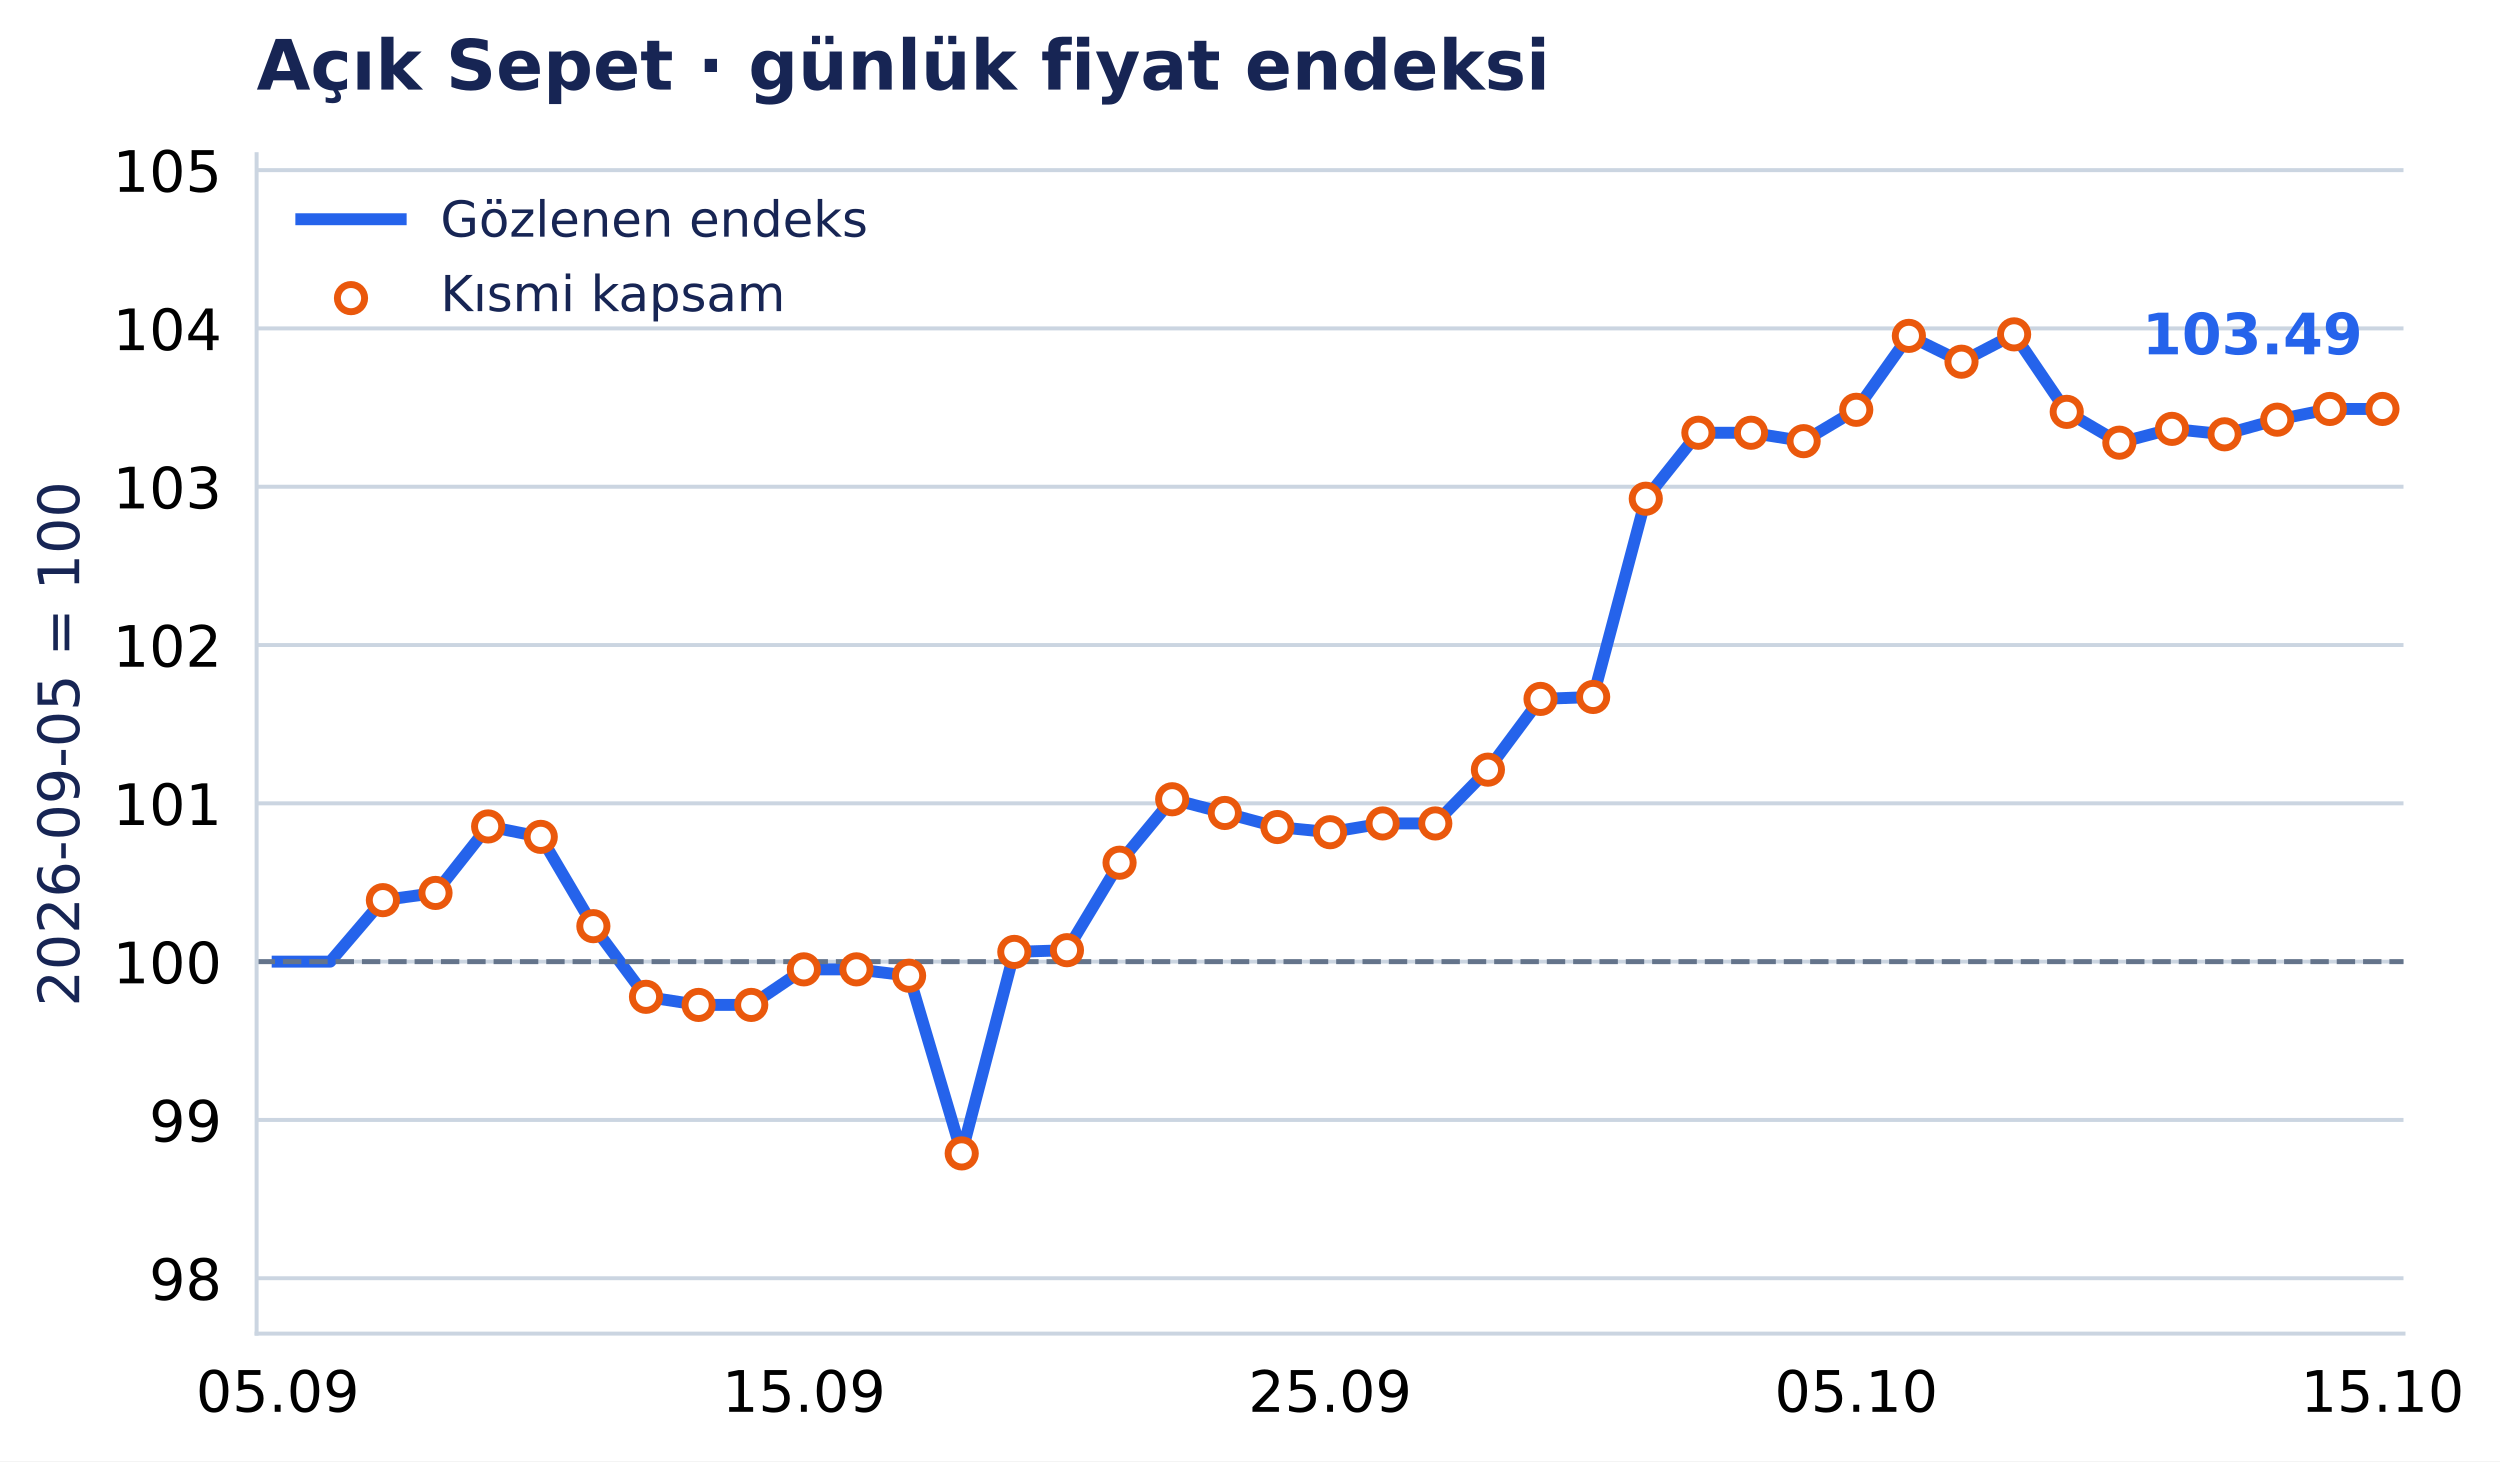
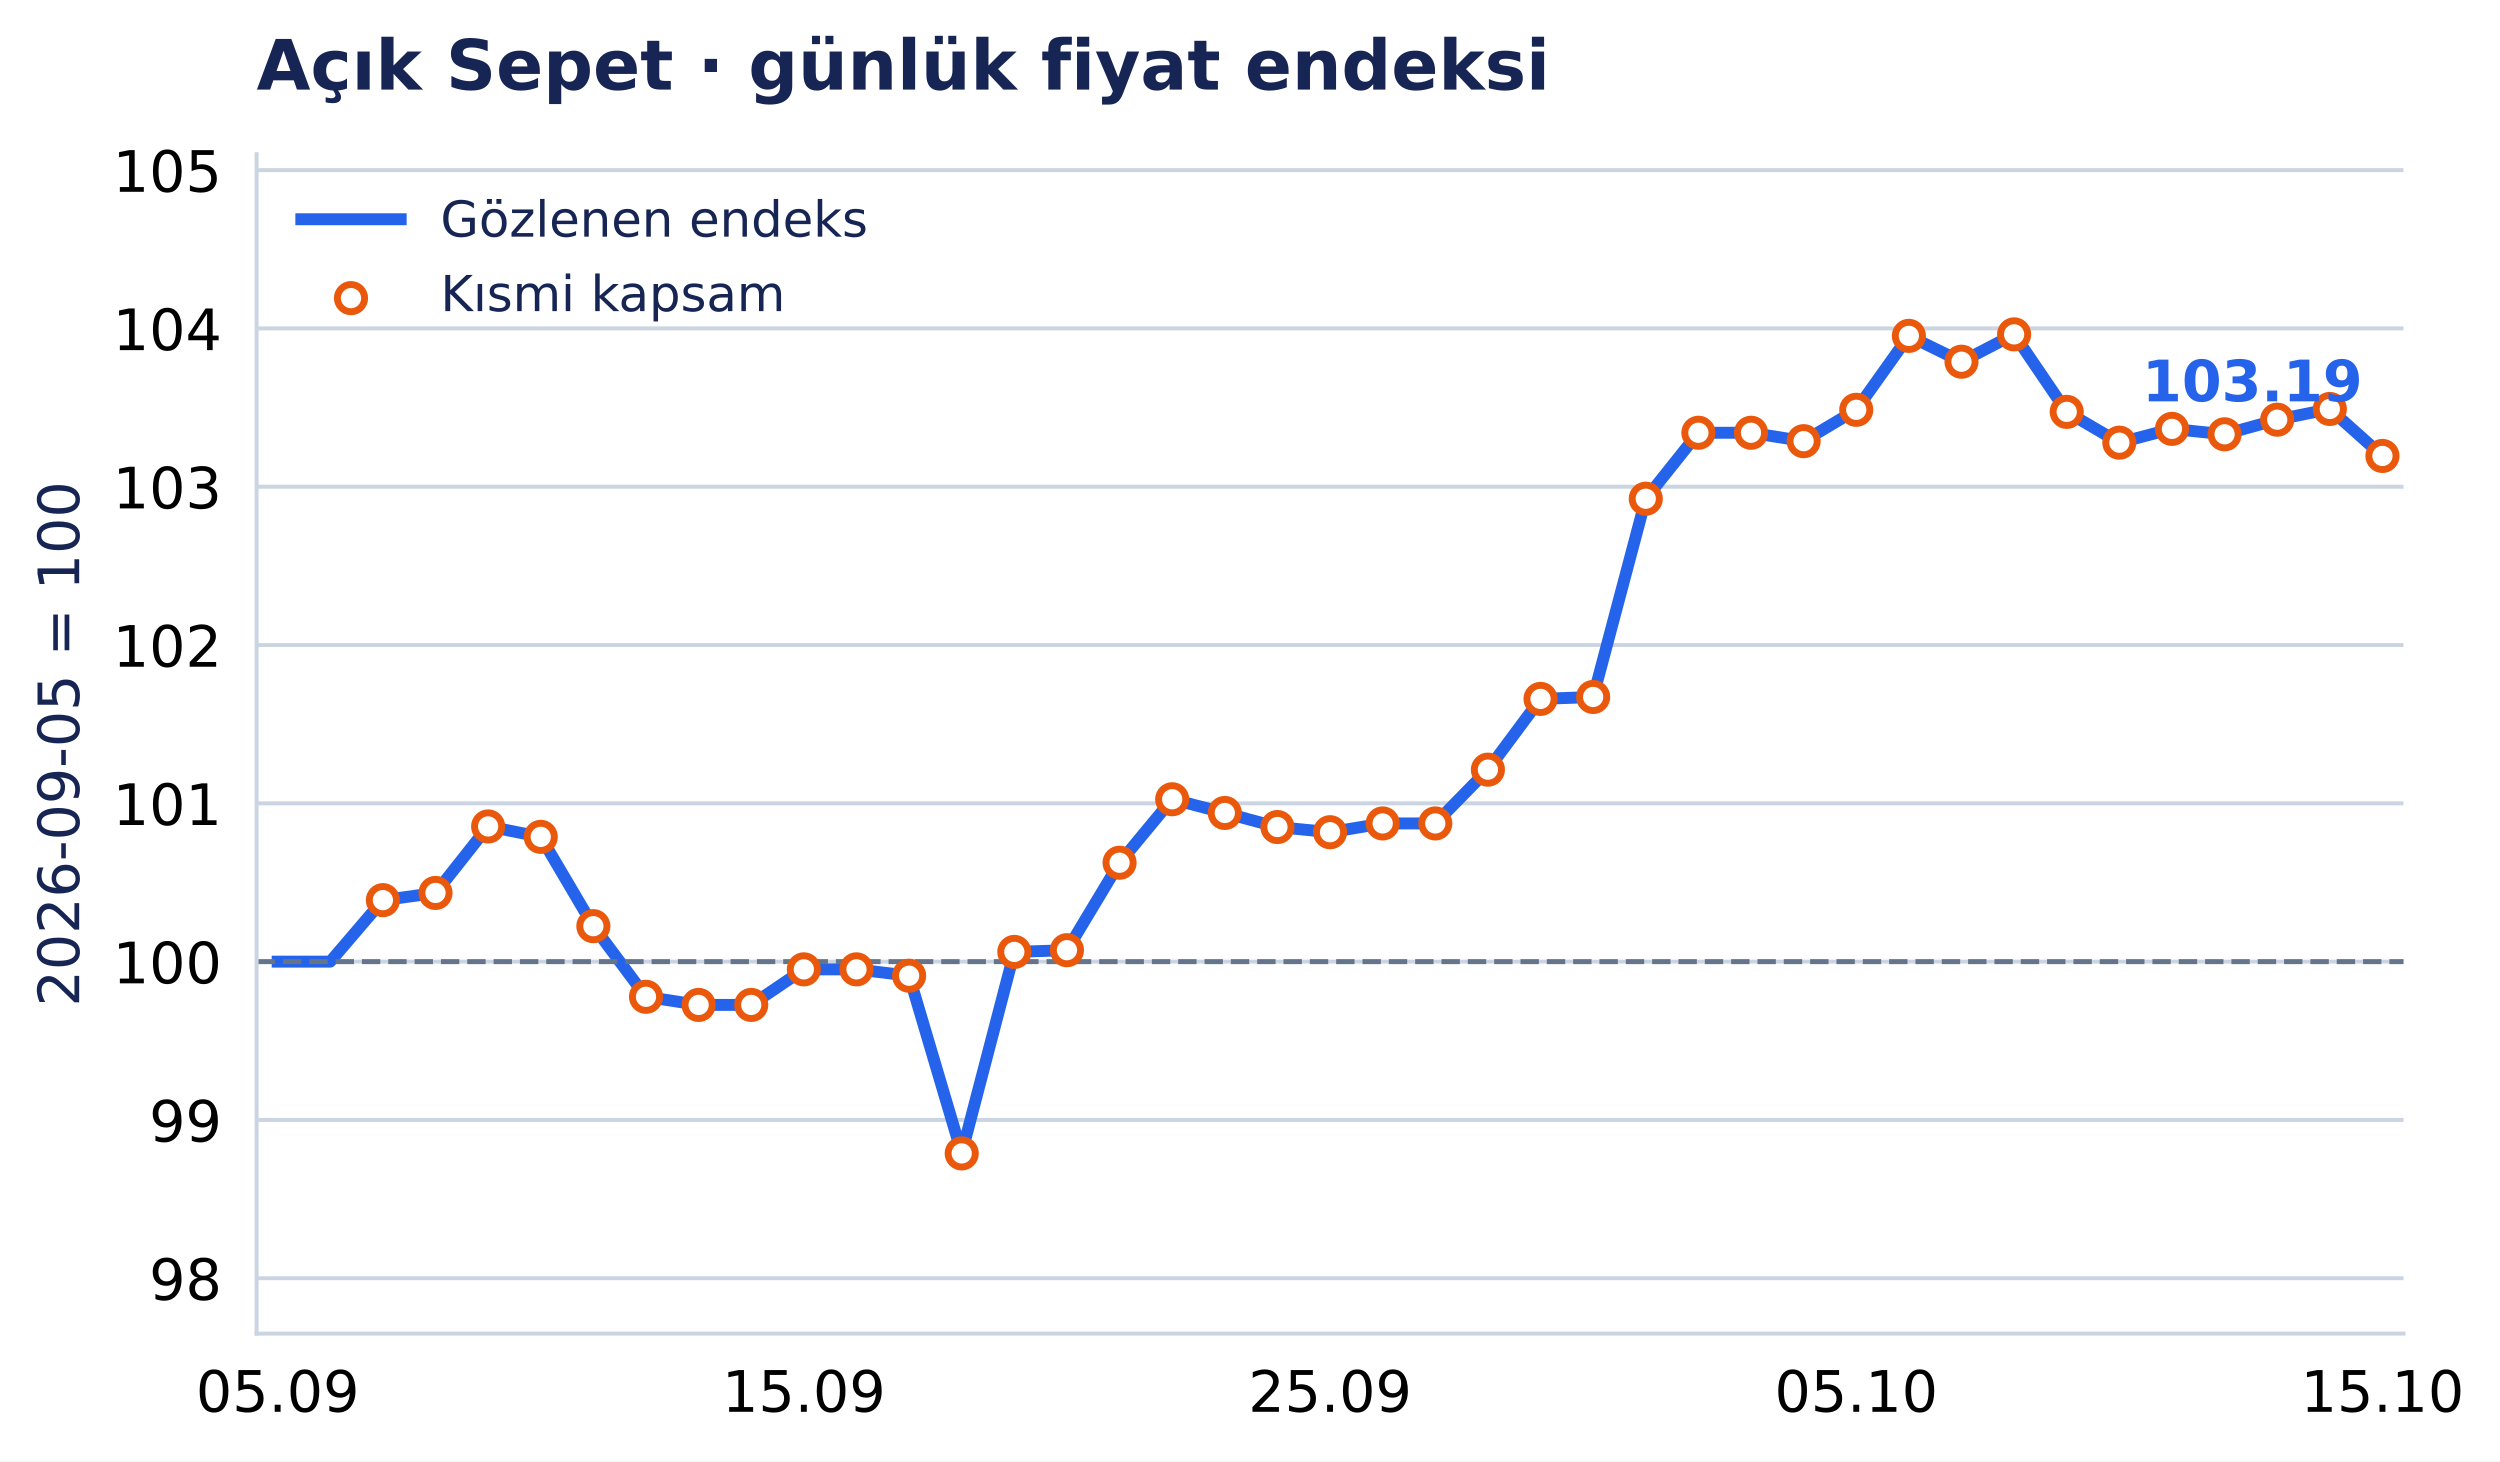
<svg xmlns="http://www.w3.org/2000/svg" xmlns:xlink="http://www.w3.org/1999/xlink" width="503.214pt" height="294.135pt" viewBox="0 0 503.214 294.135" version="1.1">
  <defs>
    <style type="text/css">*{stroke-linejoin: round; stroke-linecap: butt}</style>
  </defs>
  <g id="figure_1">
    <g id="patch_1">
      <path d="M 0 294.135 L 503.214 294.135 L 503.214 0 L 0 0 z " style="fill: #ffffff" />
    </g>
    <g id="axes_1">
      <g id="patch_2">
        <path d="M 51.651 268.435 L 483.789 268.435 L 483.789 31.035 L 51.651 31.035 z " style="fill: #ffffff" />
      </g>
      <g id="matplotlib.axis_1">
        <g id="xtick_1">
          <g id="line2d_1" />
          <g id="text_1">
            <text style="font-size: 11.5px; font-family: 'DejaVu Sans', 'Bitstream Vera Sans', 'Computer Modern Sans Serif', 'Lucida Grande', 'Verdana', 'Geneva', 'Lucid', 'Arial', 'Helvetica', 'Avant Garde', sans-serif; text-anchor: middle" x="55.887" y="284.172" transform="rotate(-0 55.88728 284.172)">05.09</text>
          </g>
        </g>
        <g id="xtick_2">
          <g id="line2d_2" />
          <g id="text_2">
            <text style="font-size: 11.5px; font-family: 'DejaVu Sans', 'Bitstream Vera Sans', 'Computer Modern Sans Serif', 'Lucida Grande', 'Verdana', 'Geneva', 'Lucid', 'Arial', 'Helvetica', 'Avant Garde', sans-serif; text-anchor: middle" x="161.804" y="284.172" transform="rotate(-0 161.8037 284.172)">15.09</text>
          </g>
        </g>
        <g id="xtick_3">
          <g id="line2d_3" />
          <g id="text_3">
            <text style="font-size: 11.5px; font-family: 'DejaVu Sans', 'Bitstream Vera Sans', 'Computer Modern Sans Serif', 'Lucida Grande', 'Verdana', 'Geneva', 'Lucid', 'Arial', 'Helvetica', 'Avant Garde', sans-serif; text-anchor: middle" x="267.72" y="284.172" transform="rotate(-0 267.72 284.172)">25.09</text>
          </g>
        </g>
        <g id="xtick_4">
          <g id="line2d_4" />
          <g id="text_4">
            <text style="font-size: 11.5px; font-family: 'DejaVu Sans', 'Bitstream Vera Sans', 'Computer Modern Sans Serif', 'Lucida Grande', 'Verdana', 'Geneva', 'Lucid', 'Arial', 'Helvetica', 'Avant Garde', sans-serif; text-anchor: middle" x="373.636" y="284.172" transform="rotate(-0 373.6364 284.172)">05.10</text>
          </g>
        </g>
        <g id="xtick_5">
          <g id="line2d_5" />
          <g id="text_5">
            <text style="font-size: 11.5px; font-family: 'DejaVu Sans', 'Bitstream Vera Sans', 'Computer Modern Sans Serif', 'Lucida Grande', 'Verdana', 'Geneva', 'Lucid', 'Arial', 'Helvetica', 'Avant Garde', sans-serif; text-anchor: middle" x="479.553" y="284.172" transform="rotate(-0 479.5528 284.172)">15.10</text>
          </g>
        </g>
      </g>
      <g id="matplotlib.axis_2">
        <g id="ytick_1">
          <g id="line2d_6">
            <path d="M 51.651 257.29 L 483.789 257.29 " clip-path="url(#pff9eb8e89a)" style="fill: none; stroke: #cbd5e1; stroke-width: 0.8; stroke-linecap: square" />
          </g>
          <g id="line2d_7" />
          <g id="text_6">
            <text style="font-size: 11.5px; font-family: 'DejaVu Sans', 'Bitstream Vera Sans', 'Computer Modern Sans Serif', 'Lucida Grande', 'Verdana', 'Geneva', 'Lucid', 'Arial', 'Helvetica', 'Avant Garde', sans-serif; text-anchor: end" x="44.651" y="261.659" transform="rotate(-0 44.65062 261.6587)">98</text>
          </g>
        </g>
        <g id="ytick_2">
          <g id="line2d_8">
            <path d="M 51.651 225.426 L 483.789 225.426 " clip-path="url(#pff9eb8e89a)" style="fill: none; stroke: #cbd5e1; stroke-width: 0.8; stroke-linecap: square" />
          </g>
          <g id="line2d_9" />
          <g id="text_7">
            <text style="font-size: 11.5px; font-family: 'DejaVu Sans', 'Bitstream Vera Sans', 'Computer Modern Sans Serif', 'Lucida Grande', 'Verdana', 'Geneva', 'Lucid', 'Arial', 'Helvetica', 'Avant Garde', sans-serif; text-anchor: end" x="44.651" y="229.795" transform="rotate(-0 44.65062 229.7947)">99</text>
          </g>
        </g>
        <g id="ytick_3">
          <g id="line2d_10">
            <path d="M 51.651 193.562 L 483.789 193.562 " clip-path="url(#pff9eb8e89a)" style="fill: none; stroke: #cbd5e1; stroke-width: 0.8; stroke-linecap: square" />
          </g>
          <g id="line2d_11" />
          <g id="text_8">
            <text style="font-size: 11.5px; font-family: 'DejaVu Sans', 'Bitstream Vera Sans', 'Computer Modern Sans Serif', 'Lucida Grande', 'Verdana', 'Geneva', 'Lucid', 'Arial', 'Helvetica', 'Avant Garde', sans-serif; text-anchor: end" x="44.651" y="197.931" transform="rotate(-0 44.65062 197.9307)">100</text>
          </g>
        </g>
        <g id="ytick_4">
          <g id="line2d_12">
            <path d="M 51.651 161.698 L 483.789 161.698 " clip-path="url(#pff9eb8e89a)" style="fill: none; stroke: #cbd5e1; stroke-width: 0.8; stroke-linecap: square" />
          </g>
          <g id="line2d_13" />
          <g id="text_9">
            <text style="font-size: 11.5px; font-family: 'DejaVu Sans', 'Bitstream Vera Sans', 'Computer Modern Sans Serif', 'Lucida Grande', 'Verdana', 'Geneva', 'Lucid', 'Arial', 'Helvetica', 'Avant Garde', sans-serif; text-anchor: end" x="44.651" y="166.067" transform="rotate(-0 44.65062 166.0667)">101</text>
          </g>
        </g>
        <g id="ytick_5">
          <g id="line2d_14">
            <path d="M 51.651 129.834 L 483.789 129.834 " clip-path="url(#pff9eb8e89a)" style="fill: none; stroke: #cbd5e1; stroke-width: 0.8; stroke-linecap: square" />
          </g>
          <g id="line2d_15" />
          <g id="text_10">
            <text style="font-size: 11.5px; font-family: 'DejaVu Sans', 'Bitstream Vera Sans', 'Computer Modern Sans Serif', 'Lucida Grande', 'Verdana', 'Geneva', 'Lucid', 'Arial', 'Helvetica', 'Avant Garde', sans-serif; text-anchor: end" x="44.651" y="134.203" transform="rotate(-0 44.65062 134.2027)">102</text>
          </g>
        </g>
        <g id="ytick_6">
          <g id="line2d_16">
            <path d="M 51.651 97.97 L 483.789 97.97 " clip-path="url(#pff9eb8e89a)" style="fill: none; stroke: #cbd5e1; stroke-width: 0.8; stroke-linecap: square" />
          </g>
          <g id="line2d_17" />
          <g id="text_11">
            <text style="font-size: 11.5px; font-family: 'DejaVu Sans', 'Bitstream Vera Sans', 'Computer Modern Sans Serif', 'Lucida Grande', 'Verdana', 'Geneva', 'Lucid', 'Arial', 'Helvetica', 'Avant Garde', sans-serif; text-anchor: end" x="44.651" y="102.339" transform="rotate(-0 44.65062 102.3387)">103</text>
          </g>
        </g>
        <g id="ytick_7">
          <g id="line2d_18">
            <path d="M 51.651 66.106 L 483.789 66.106 " clip-path="url(#pff9eb8e89a)" style="fill: none; stroke: #cbd5e1; stroke-width: 0.8; stroke-linecap: square" />
          </g>
          <g id="line2d_19" />
          <g id="text_12">
            <text style="font-size: 11.5px; font-family: 'DejaVu Sans', 'Bitstream Vera Sans', 'Computer Modern Sans Serif', 'Lucida Grande', 'Verdana', 'Geneva', 'Lucid', 'Arial', 'Helvetica', 'Avant Garde', sans-serif; text-anchor: end" x="44.651" y="70.475" transform="rotate(-0 44.65062 70.4747)">104</text>
          </g>
        </g>
        <g id="ytick_8">
          <g id="line2d_20">
            <path d="M 51.651 34.242 L 483.789 34.242 " clip-path="url(#pff9eb8e89a)" style="fill: none; stroke: #cbd5e1; stroke-width: 0.8; stroke-linecap: square" />
          </g>
          <g id="line2d_21" />
          <g id="text_13">
            <text style="font-size: 11.5px; font-family: 'DejaVu Sans', 'Bitstream Vera Sans', 'Computer Modern Sans Serif', 'Lucida Grande', 'Verdana', 'Geneva', 'Lucid', 'Arial', 'Helvetica', 'Avant Garde', sans-serif; text-anchor: end" x="44.651" y="38.611" transform="rotate(-0 44.65062 38.61071)">105</text>
          </g>
        </g>
        <g id="text_14">
          <text style="font-size: 11.5px; font-family: 'DejaVu Sans', 'Bitstream Vera Sans', 'Computer Modern Sans Serif', 'Lucida Grande', 'Verdana', 'Geneva', 'Lucid', 'Arial', 'Helvetica', 'Avant Garde', sans-serif; text-anchor: middle; fill: #172554" x="15.937" y="149.735" transform="rotate(-90 15.93731 149.7347)">2026-09-05 = 100</text>
        </g>
      </g>
      <g id="line2d_22">
-         <path d="M 55.887 193.562 L 66.479 193.562 L 77.071 181.186 L 87.662 179.736 L 98.254 166.35 L 108.845 168.45 L 119.437 186.424 L 130.029 200.645 L 140.62 202.277 L 151.212 202.277 L 161.804 195.117 L 172.395 195.117 L 182.987 196.398 L 193.579 232.165 L 204.17 191.606 L 214.762 191.258 L 225.353 173.653 L 235.945 160.879 L 246.537 163.639 L 257.128 166.471 L 267.72 167.513 L 278.312 165.748 L 288.903 165.748 L 299.495 154.921 L 310.087 140.681 L 320.678 140.289 L 331.27 100.385 L 341.862 87.108 L 352.453 87.108 L 363.045 88.8 L 373.636 82.487 L 384.228 67.607 L 394.82 72.807 L 405.411 67.304 L 416.003 82.902 L 426.595 89.105 L 437.186 86.327 L 447.778 87.42 L 458.37 84.476 L 468.961 82.318 L 479.553 82.318 " clip-path="url(#pff9eb8e89a)" style="fill: none; stroke: #2563eb; stroke-width: 2.4; stroke-linecap: square" />
+         <path d="M 55.887 193.562 L 66.479 193.562 L 77.071 181.186 L 87.662 179.736 L 98.254 166.35 L 108.845 168.45 L 119.437 186.424 L 130.029 200.645 L 140.62 202.277 L 151.212 202.277 L 161.804 195.117 L 172.395 195.117 L 182.987 196.398 L 193.579 232.165 L 204.17 191.606 L 214.762 191.258 L 225.353 173.653 L 235.945 160.879 L 246.537 163.639 L 257.128 166.471 L 267.72 167.513 L 278.312 165.748 L 288.903 165.748 L 299.495 154.921 L 310.087 140.681 L 320.678 140.289 L 331.27 100.385 L 341.862 87.108 L 352.453 87.108 L 363.045 88.8 L 373.636 82.487 L 384.228 67.607 L 394.82 72.807 L 405.411 67.304 L 416.003 82.902 L 426.595 89.105 L 437.186 86.327 L 447.778 87.42 L 458.37 84.476 L 468.961 82.318 L 479.553 91.776 " clip-path="url(#pff9eb8e89a)" style="fill: none; stroke: #2563eb; stroke-width: 2.4; stroke-linecap: square" />
      </g>
      <g id="line2d_23">
        <path d="M 51.651 193.562 L 483.789 193.562 " clip-path="url(#pff9eb8e89a)" style="fill: none; stroke-dasharray: 3.7,1.6; stroke-dashoffset: 0; stroke: #64748b" />
      </g>
      <g id="patch_3">
        <path d="M 51.651 268.435 L 51.651 31.035 " style="fill: none; stroke: #cbd5e1; stroke-width: 0.8; stroke-linejoin: miter; stroke-linecap: square" />
      </g>
      <g id="patch_4">
        <path d="M 51.651 268.435 L 483.789 268.435 " style="fill: none; stroke: #cbd5e1; stroke-width: 0.8; stroke-linejoin: miter; stroke-linecap: square" />
      </g>
      <g id="PathCollection_1">
        <defs>
          <path id="m3957c04aab" d="M 0 2.739 C 0.726 2.739 1.423 2.45 1.936 1.936 C 2.45 1.423 2.739 0.726 2.739 0 C 2.739 -0.726 2.45 -1.423 1.936 -1.936 C 1.423 -2.45 0.726 -2.739 0 -2.739 C -0.726 -2.739 -1.423 -2.45 -1.936 -1.936 C -2.45 -1.423 -2.739 -0.726 -2.739 0 C -2.739 0.726 -2.45 1.423 -1.936 1.936 C -1.423 2.45 -0.726 2.739 0 2.739 z " style="stroke: #ea580c; stroke-width: 1.4" />
        </defs>
        <g clip-path="url(#pff9eb8e89a)">
          <use xlink:href="#m3957c04aab" x="77.071" y="181.186" style="fill: #ffffff; stroke: #ea580c; stroke-width: 1.4" />
          <use xlink:href="#m3957c04aab" x="87.662" y="179.736" style="fill: #ffffff; stroke: #ea580c; stroke-width: 1.4" />
          <use xlink:href="#m3957c04aab" x="98.254" y="166.35" style="fill: #ffffff; stroke: #ea580c; stroke-width: 1.4" />
          <use xlink:href="#m3957c04aab" x="108.845" y="168.45" style="fill: #ffffff; stroke: #ea580c; stroke-width: 1.4" />
          <use xlink:href="#m3957c04aab" x="119.437" y="186.424" style="fill: #ffffff; stroke: #ea580c; stroke-width: 1.4" />
          <use xlink:href="#m3957c04aab" x="130.029" y="200.645" style="fill: #ffffff; stroke: #ea580c; stroke-width: 1.4" />
          <use xlink:href="#m3957c04aab" x="140.62" y="202.277" style="fill: #ffffff; stroke: #ea580c; stroke-width: 1.4" />
          <use xlink:href="#m3957c04aab" x="151.212" y="202.277" style="fill: #ffffff; stroke: #ea580c; stroke-width: 1.4" />
          <use xlink:href="#m3957c04aab" x="161.804" y="195.117" style="fill: #ffffff; stroke: #ea580c; stroke-width: 1.4" />
          <use xlink:href="#m3957c04aab" x="172.395" y="195.117" style="fill: #ffffff; stroke: #ea580c; stroke-width: 1.4" />
          <use xlink:href="#m3957c04aab" x="182.987" y="196.398" style="fill: #ffffff; stroke: #ea580c; stroke-width: 1.4" />
          <use xlink:href="#m3957c04aab" x="193.579" y="232.165" style="fill: #ffffff; stroke: #ea580c; stroke-width: 1.4" />
          <use xlink:href="#m3957c04aab" x="204.17" y="191.606" style="fill: #ffffff; stroke: #ea580c; stroke-width: 1.4" />
          <use xlink:href="#m3957c04aab" x="214.762" y="191.258" style="fill: #ffffff; stroke: #ea580c; stroke-width: 1.4" />
          <use xlink:href="#m3957c04aab" x="225.353" y="173.653" style="fill: #ffffff; stroke: #ea580c; stroke-width: 1.4" />
          <use xlink:href="#m3957c04aab" x="235.945" y="160.879" style="fill: #ffffff; stroke: #ea580c; stroke-width: 1.4" />
          <use xlink:href="#m3957c04aab" x="246.537" y="163.639" style="fill: #ffffff; stroke: #ea580c; stroke-width: 1.4" />
          <use xlink:href="#m3957c04aab" x="257.128" y="166.471" style="fill: #ffffff; stroke: #ea580c; stroke-width: 1.4" />
          <use xlink:href="#m3957c04aab" x="267.72" y="167.513" style="fill: #ffffff; stroke: #ea580c; stroke-width: 1.4" />
          <use xlink:href="#m3957c04aab" x="278.312" y="165.748" style="fill: #ffffff; stroke: #ea580c; stroke-width: 1.4" />
          <use xlink:href="#m3957c04aab" x="288.903" y="165.748" style="fill: #ffffff; stroke: #ea580c; stroke-width: 1.4" />
          <use xlink:href="#m3957c04aab" x="299.495" y="154.921" style="fill: #ffffff; stroke: #ea580c; stroke-width: 1.4" />
          <use xlink:href="#m3957c04aab" x="310.087" y="140.681" style="fill: #ffffff; stroke: #ea580c; stroke-width: 1.4" />
          <use xlink:href="#m3957c04aab" x="320.678" y="140.289" style="fill: #ffffff; stroke: #ea580c; stroke-width: 1.4" />
          <use xlink:href="#m3957c04aab" x="331.27" y="100.385" style="fill: #ffffff; stroke: #ea580c; stroke-width: 1.4" />
          <use xlink:href="#m3957c04aab" x="341.862" y="87.108" style="fill: #ffffff; stroke: #ea580c; stroke-width: 1.4" />
          <use xlink:href="#m3957c04aab" x="352.453" y="87.108" style="fill: #ffffff; stroke: #ea580c; stroke-width: 1.4" />
          <use xlink:href="#m3957c04aab" x="363.045" y="88.8" style="fill: #ffffff; stroke: #ea580c; stroke-width: 1.4" />
          <use xlink:href="#m3957c04aab" x="373.636" y="82.487" style="fill: #ffffff; stroke: #ea580c; stroke-width: 1.4" />
          <use xlink:href="#m3957c04aab" x="384.228" y="67.607" style="fill: #ffffff; stroke: #ea580c; stroke-width: 1.4" />
          <use xlink:href="#m3957c04aab" x="394.82" y="72.807" style="fill: #ffffff; stroke: #ea580c; stroke-width: 1.4" />
          <use xlink:href="#m3957c04aab" x="405.411" y="67.304" style="fill: #ffffff; stroke: #ea580c; stroke-width: 1.4" />
          <use xlink:href="#m3957c04aab" x="416.003" y="82.902" style="fill: #ffffff; stroke: #ea580c; stroke-width: 1.4" />
          <use xlink:href="#m3957c04aab" x="426.595" y="89.105" style="fill: #ffffff; stroke: #ea580c; stroke-width: 1.4" />
          <use xlink:href="#m3957c04aab" x="437.186" y="86.327" style="fill: #ffffff; stroke: #ea580c; stroke-width: 1.4" />
          <use xlink:href="#m3957c04aab" x="447.778" y="87.42" style="fill: #ffffff; stroke: #ea580c; stroke-width: 1.4" />
          <use xlink:href="#m3957c04aab" x="458.37" y="84.476" style="fill: #ffffff; stroke: #ea580c; stroke-width: 1.4" />
          <use xlink:href="#m3957c04aab" x="468.961" y="82.318" style="fill: #ffffff; stroke: #ea580c; stroke-width: 1.4" />
-           <use xlink:href="#m3957c04aab" x="479.553" y="82.318" style="fill: #ffffff; stroke: #ea580c; stroke-width: 1.4" />
+           <use xlink:href="#m3957c04aab" x="479.553" y="91.776" style="fill: #ffffff; stroke: #ea580c; stroke-width: 1.4" />
        </g>
      </g>
      <g id="text_15">
-         <text style="font-weight: 700; font-size: 11.5px; font-family: 'DejaVu Sans', 'Bitstream Vera Sans', 'Computer Modern Sans Serif', 'Lucida Grande', 'Verdana', 'Geneva', 'Lucid', 'Arial', 'Helvetica', 'Avant Garde', sans-serif; text-anchor: end; fill: #2563eb" x="475.553" y="71.318" transform="rotate(-0 475.5528 71.31844)">103.49</text>
+         <text style="font-weight: 700; font-size: 11.5px; font-family: 'DejaVu Sans', 'Bitstream Vera Sans', 'Computer Modern Sans Serif', 'Lucida Grande', 'Verdana', 'Geneva', 'Lucid', 'Arial', 'Helvetica', 'Avant Garde', sans-serif; text-anchor: end; fill: #2563eb" x="475.553" y="80.776" transform="rotate(-0 475.5528 80.77568)">103.19</text>
      </g>
      <g id="text_16">
        <text style="font-weight: 700; font-size: 14px; font-family: 'DejaVu Sans', 'Bitstream Vera Sans', 'Computer Modern Sans Serif', 'Lucida Grande', 'Verdana', 'Geneva', 'Lucid', 'Arial', 'Helvetica', 'Avant Garde', sans-serif; text-anchor: start; fill: #172554" x="51.651" y="18.035" transform="rotate(-0 51.65062 18.03469)">Açık Sepet · günlük fiyat endeksi</text>
      </g>
      <g id="legend_1">
        <g id="line2d_24">
          <path d="M 60.651 44.133 L 70.651 44.133 L 80.651 44.133 " style="fill: none; stroke: #2563eb; stroke-width: 2.4; stroke-linecap: square" />
        </g>
        <g id="text_17">
          <text style="font-size: 10px; font-family: 'DejaVu Sans', 'Bitstream Vera Sans', 'Computer Modern Sans Serif', 'Lucida Grande', 'Verdana', 'Geneva', 'Lucid', 'Arial', 'Helvetica', 'Avant Garde', sans-serif; text-anchor: start; fill: #172554" x="88.651" y="47.633" transform="rotate(-0 88.65063 47.63312)">Gözlenen endeks</text>
        </g>
        <g id="PathCollection_2">
          <g>
            <use xlink:href="#m3957c04aab" x="70.651" y="60.009" style="fill: #ffffff; stroke: #ea580c; stroke-width: 1.4" />
          </g>
        </g>
        <g id="text_18">
          <text style="font-size: 10px; font-family: 'DejaVu Sans', 'Bitstream Vera Sans', 'Computer Modern Sans Serif', 'Lucida Grande', 'Verdana', 'Geneva', 'Lucid', 'Arial', 'Helvetica', 'Avant Garde', sans-serif; text-anchor: start; fill: #172554" x="88.651" y="62.634" transform="rotate(-0 88.65063 62.63391)">Kısmi kapsam</text>
        </g>
      </g>
    </g>
  </g>
  <defs>
    <clipPath id="pff9eb8e89a">
      <rect x="51.651" y="31.035" width="432.139" height="237.4" />
    </clipPath>
  </defs>
</svg>
